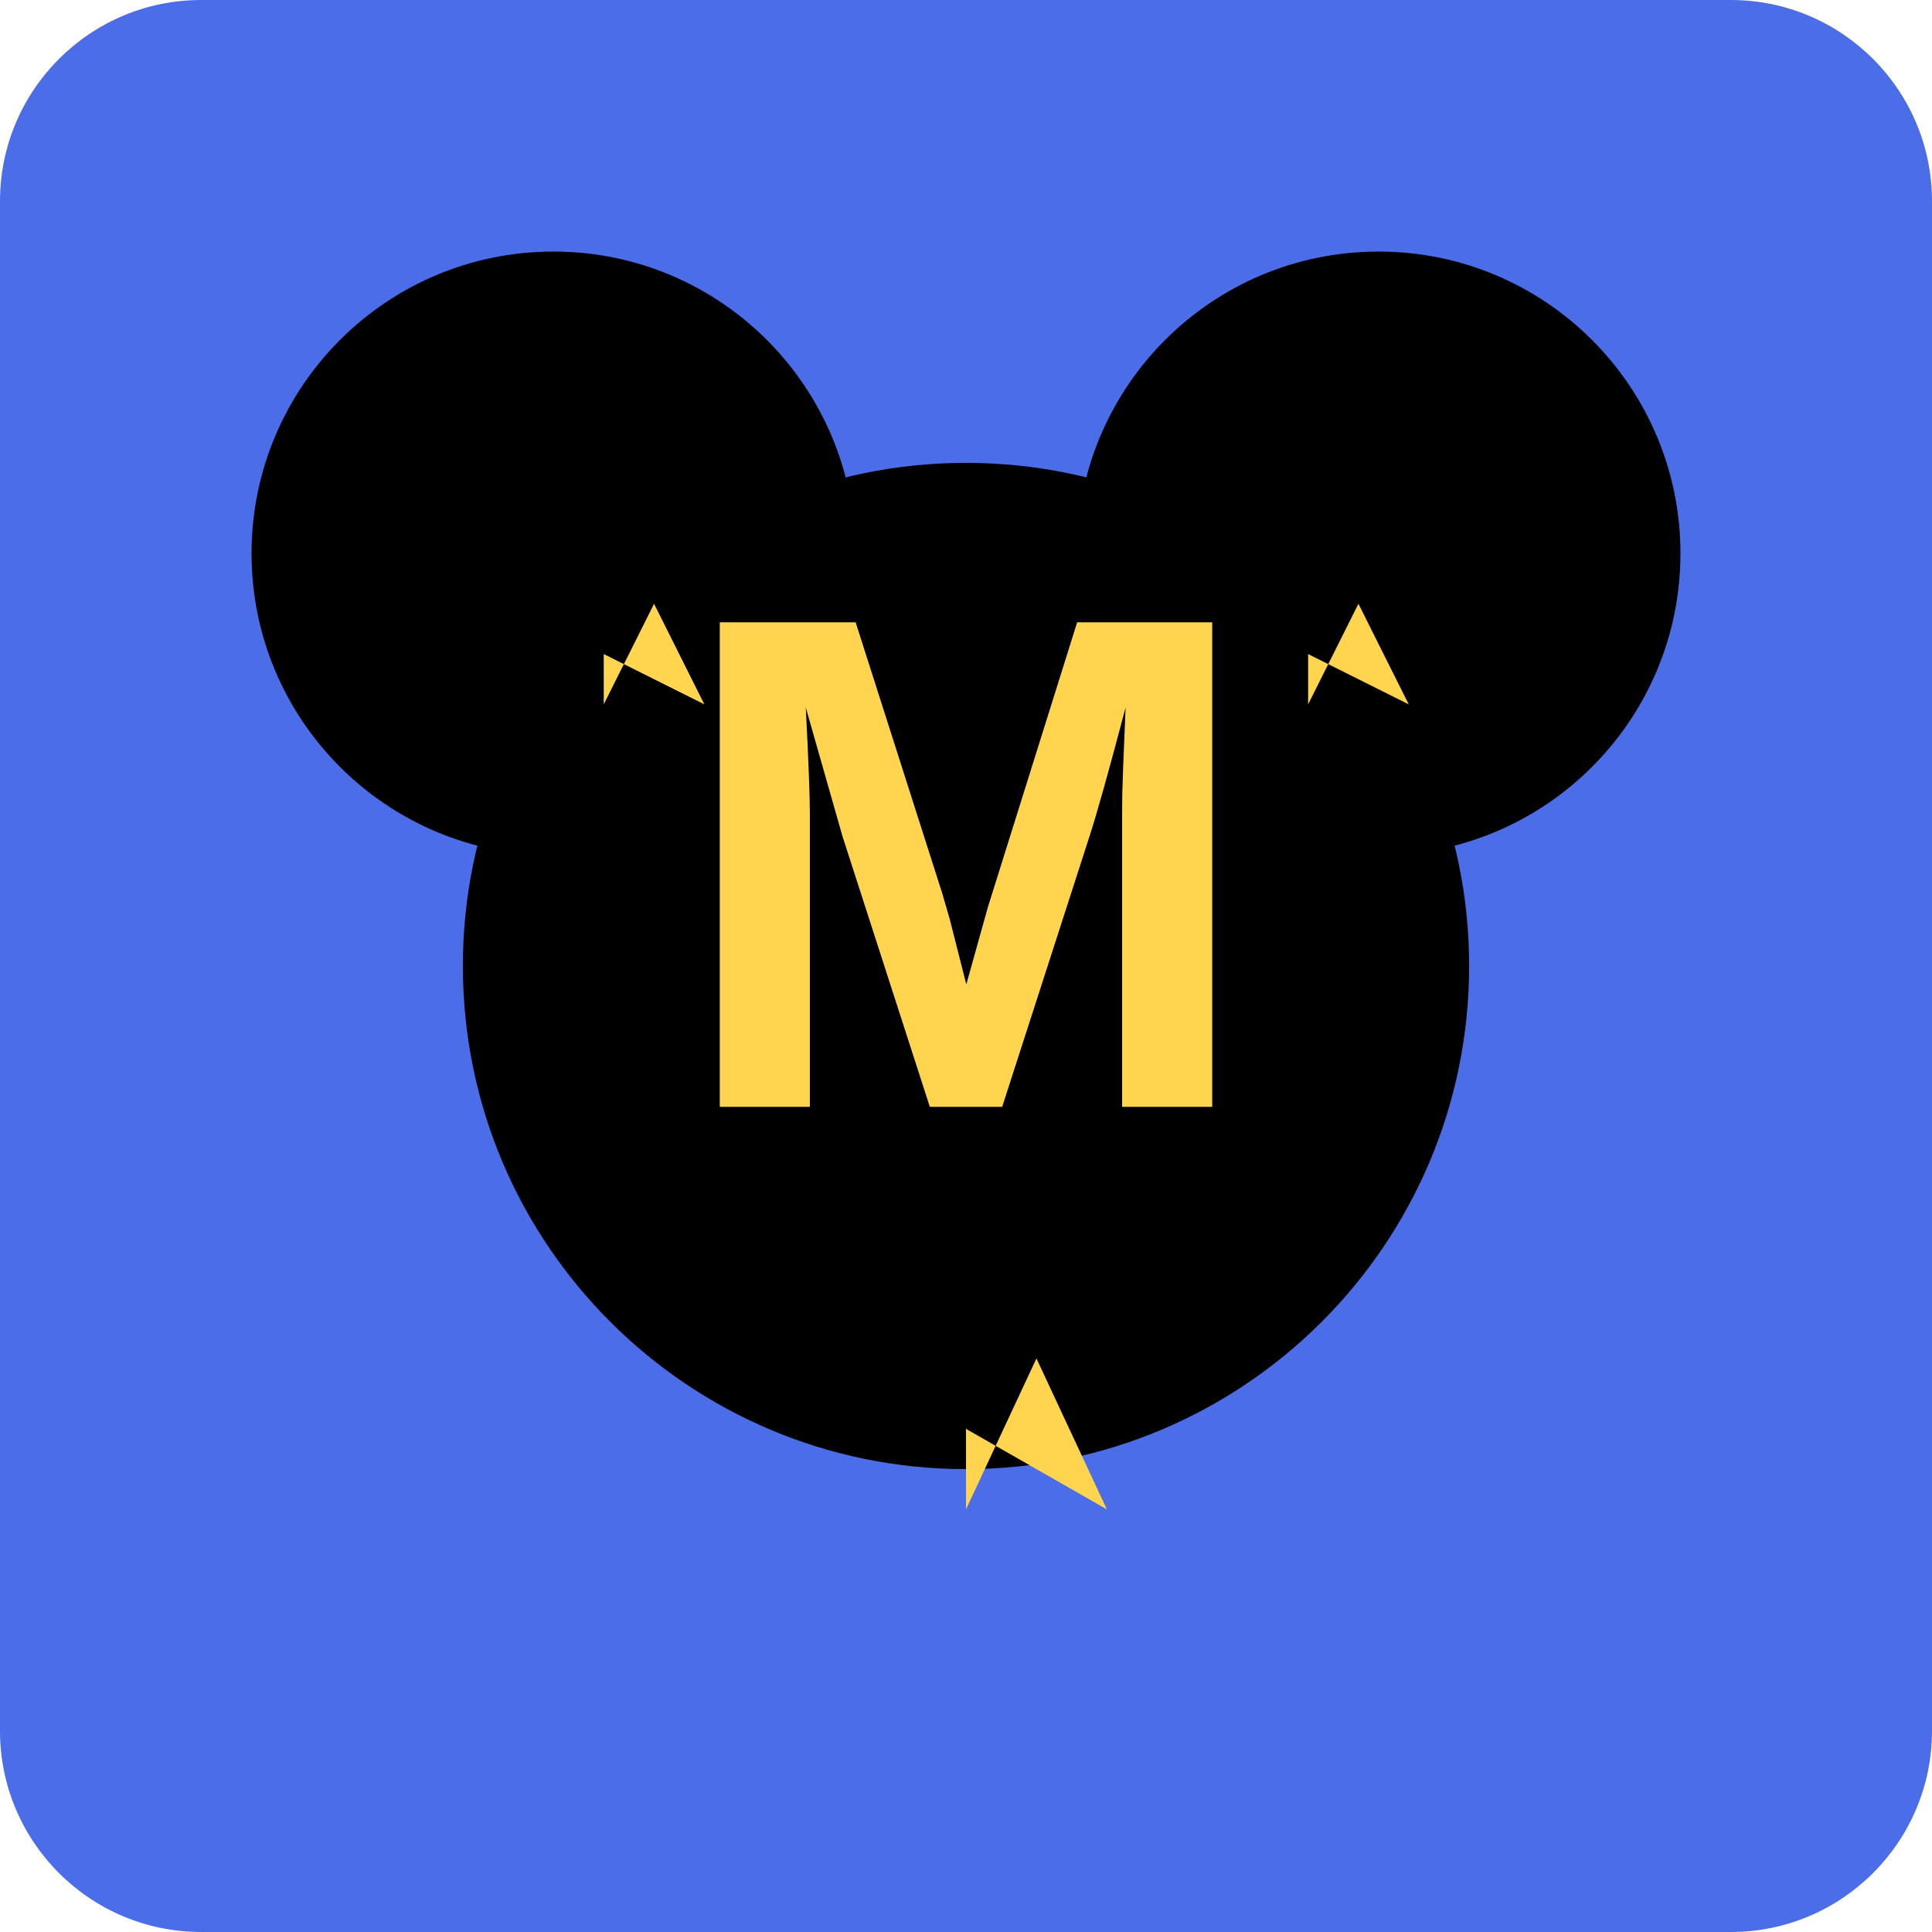
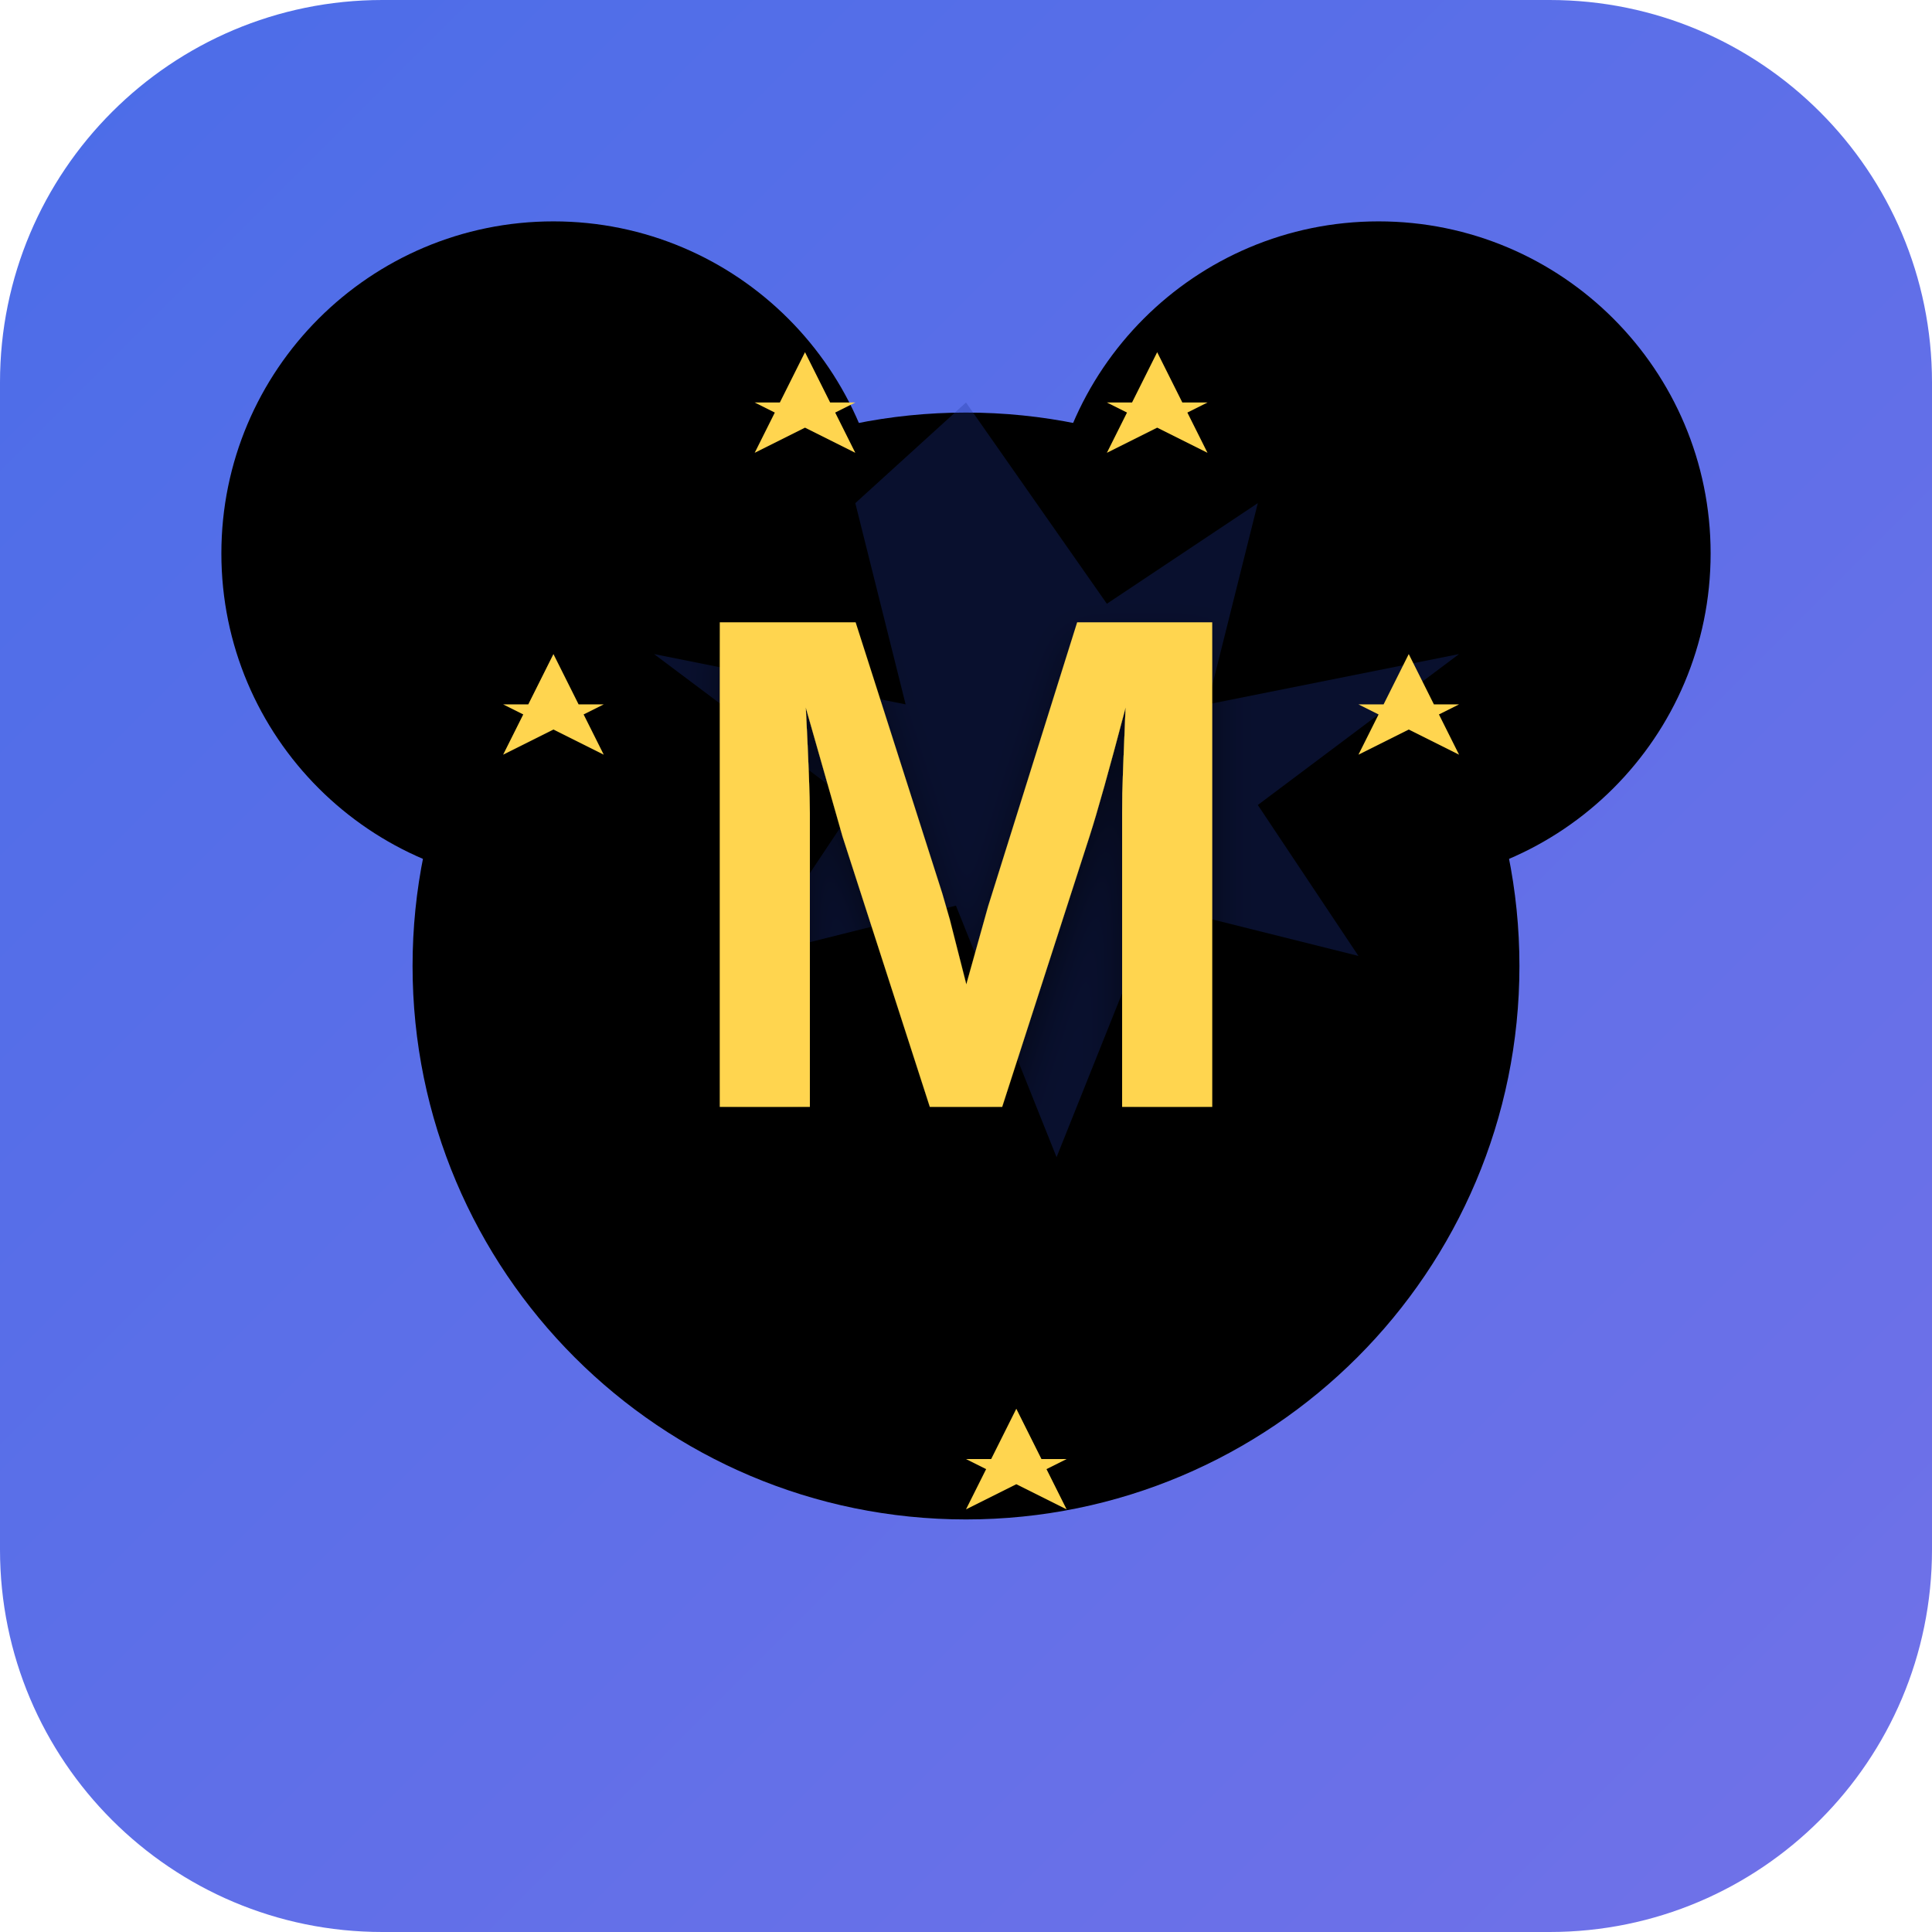
<svg xmlns="http://www.w3.org/2000/svg" width="192" height="192" viewBox="0 0 192 192">
-   <rect width="192" height="192" fill="#4b6de8" rx="20" ry="20" />
-   <circle cx="55" cy="55" r="30" fill="#000" />
-   <circle cx="137" cy="55" r="30" fill="#000" />
-   <circle cx="96" cy="96" r="50" fill="#000" />
-   <text x="96" y="110" font-family="Arial" font-size="70" font-weight="bold" fill="#ffd54f" text-anchor="middle">M</text>
-   <path d="M60,70 L65,60 L70,70 L60,65 Z" fill="#ffd54f" />
-   <path d="M130,70 L135,60 L140,70 L130,65 Z" fill="#ffd54f" />
-   <path d="M96,150 L103,135 L110,150 L96,142 Z" fill="#ffd54f" />
+   <defs>
+     <linearGradient id="magicalGradient" x1="0%" y1="0%" x2="100%" y2="100%">
+       <stop offset="0%" stop-color="#4b6de8" />
+       <stop offset="100%" stop-color="#7171e8" />
+     </linearGradient>
+   </defs>
+   <rect width="192" height="192" fill="url(#magicalGradient)" rx="38" ry="38" />
+   <circle cx="55" cy="55" r="33" fill="#000" />
+   <circle cx="137" cy="55" r="33" fill="#000" />
+   <circle cx="96" cy="96" r="55" fill="#000" />
+   <path d="M96,40 L110,60 L125,50 L120,70 L145,65 L125,80 L135,95 L115,90 L105,115 L95,90 L75,95 L85,80 L65,65 L90,70 L85,50 L96,40Z" fill="#1e3799" opacity="0.3" />
+   <text x="96" y="110" font-family="Arial, Helvetica, sans-serif" font-size="70" font-weight="bold" fill="#ffd54f" text-anchor="middle" style="filter: drop-shadow(0px 2px 2px rgba(0,0,0,0.5));">M</text>
+   <path d="M50,75 L55,65 L60,75 L50,70 L60,70 Z" fill="#ffd54f" />
+   <path d="M135,75 L140,65 L145,75 L135,70 L145,70 Z" fill="#ffd54f" />
+   <path d="M75,45 L80,35 L85,45 L75,40 L85,40 Z" fill="#ffd54f" />
+   <path d="M110,45 L115,35 L120,45 L110,40 L120,40 Z" fill="#ffd54f" />
+   <path d="M96,150 L101,140 L106,150 L96,145 L106,145 Z" fill="#ffd54f" />
</svg>
